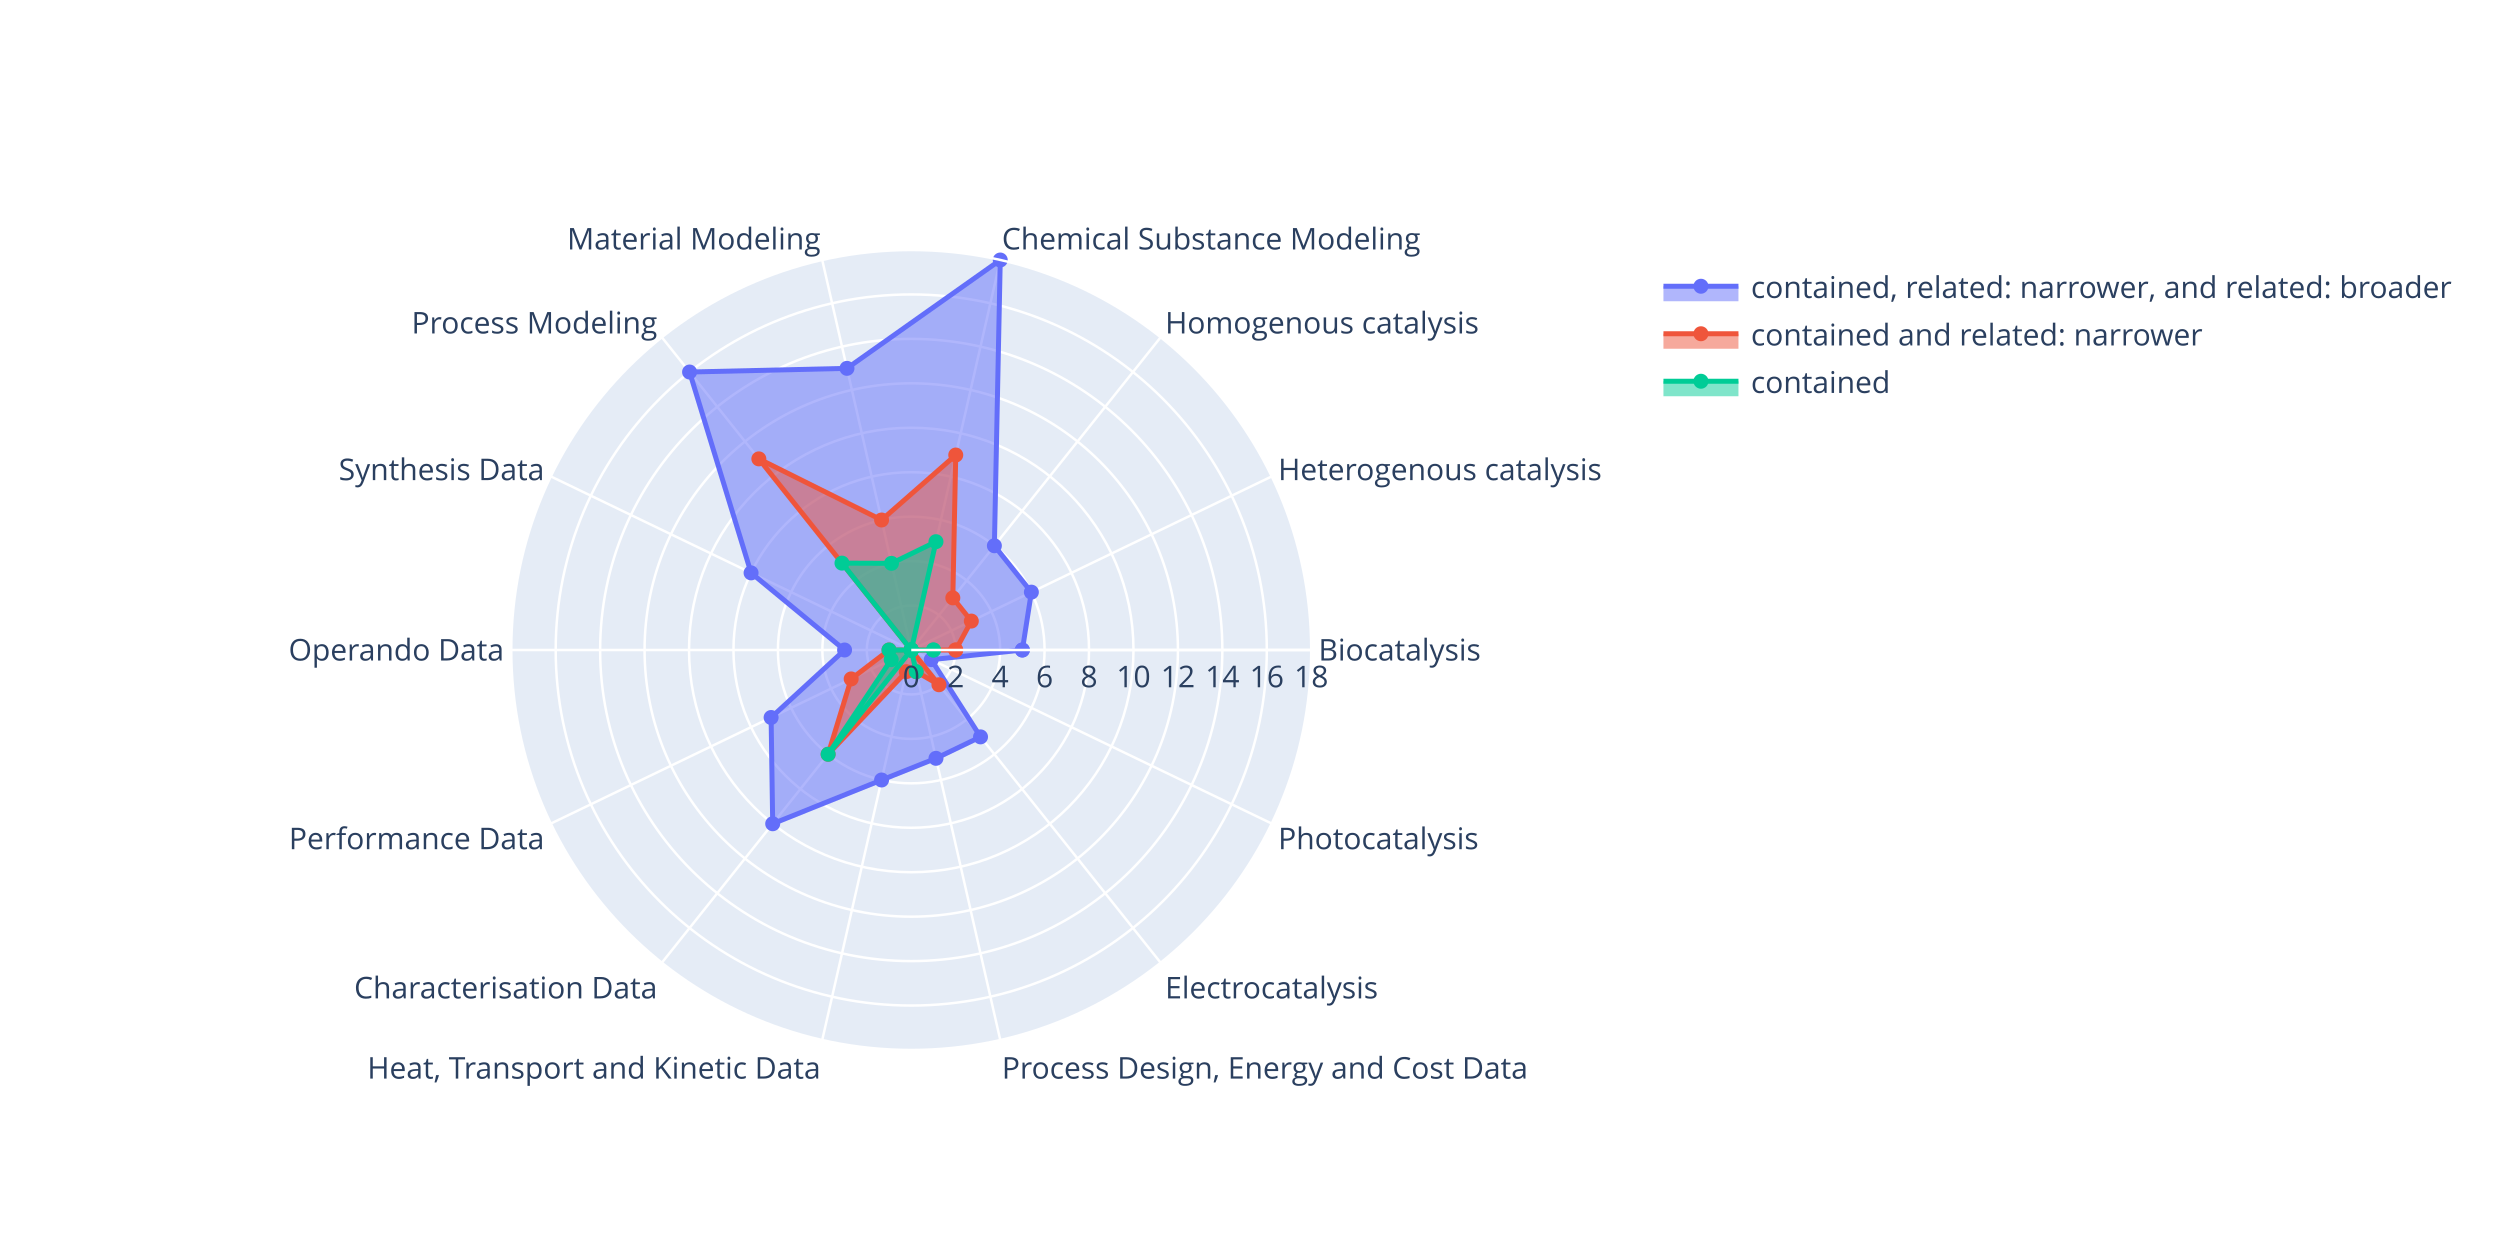
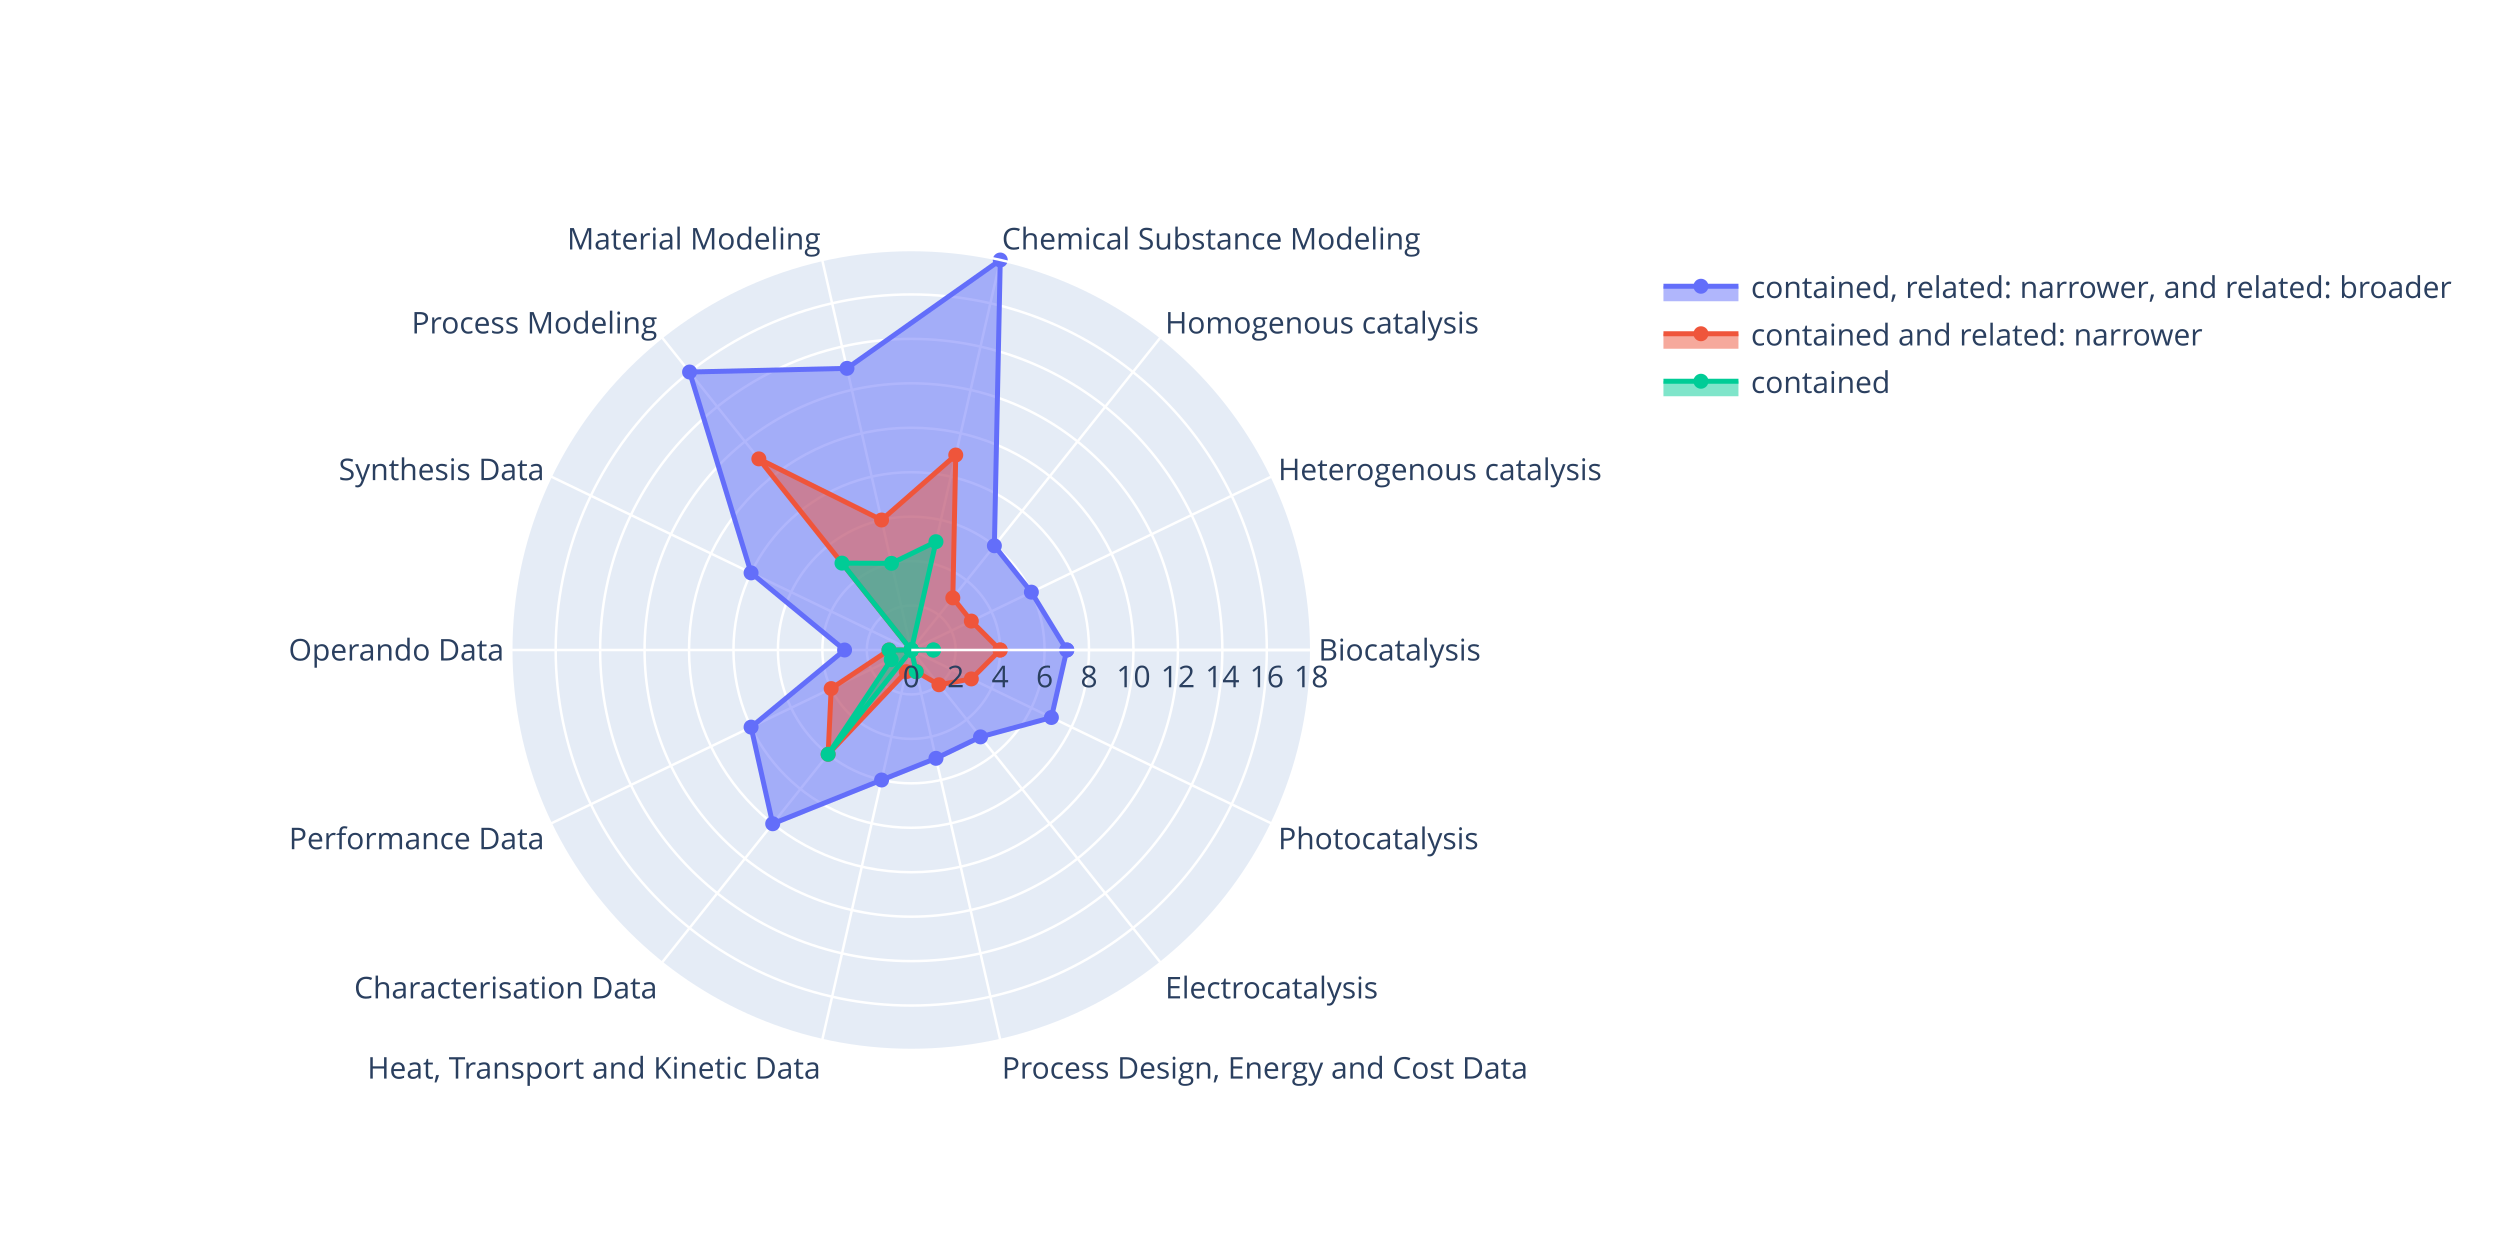
<svg xmlns="http://www.w3.org/2000/svg" class="main-svg" width="1000" height="500" style="" viewBox="0 0 1000 500">
  <rect x="0" y="0" width="1000" height="500" style="fill: rgb(255, 255, 255); fill-opacity: 1;" />
-   <defs id="defs-6ccaa4">
+   <defs id="defs-d9c2b1">
    <g class="clips">
-       <clipPath id="clip6ccaa4polar-for-traces">
+       <clipPath id="clipd9c2b1polar-for-traces">
        <path d="M160,0A160,160 0,1,0 -160,-1.9594348786357652e-14A160,160 0,1,0 160,3.9188697572715304e-14Z" transform="translate(160,160)" />
      </clipPath>
    </g>
    <g class="gradients" />
    <g class="patterns" />
  </defs>
  <g class="bglayer" />
  <g class="layer-below">
    <g class="imagelayer" />
    <g class="shapelayer" />
  </g>
  <g class="cartesianlayer" />
  <g class="polarlayer">
    <g class="polar">
      <g class="polarsublayer draglayer" />
      <g class="polarsublayer plotbg">
        <path d="M160,0A160,160 0,1,0 -160,-1.9594348786357652e-14A160,160 0,1,0 160,3.9188697572715304e-14Z" transform="translate(364.5,260)" style="fill: rgb(229, 236, 246); fill-opacity: 1;" />
      </g>
      <g class="polarsublayer backplot">
        <g class="maplayer" />
      </g>
      <g class="polarsublayer angular-grid" style="fill: none;">
        <path class="angularaxisgrid" d="M364.5,260L524.5,260" style="stroke: rgb(255, 255, 255); stroke-opacity: 1; stroke-width: 1px;" />
        <path class="angularaxisgrid" d="M364.5,260L508.655,190.579" style="stroke: rgb(255, 255, 255); stroke-opacity: 1; stroke-width: 1px;" />
        <path class="angularaxisgrid" d="M364.5,260L464.258,134.907" style="stroke: rgb(255, 255, 255); stroke-opacity: 1; stroke-width: 1px;" />
        <path class="angularaxisgrid" d="M364.5,260L400.103,104.012" style="stroke: rgb(255, 255, 255); stroke-opacity: 1; stroke-width: 1px;" />
        <path class="angularaxisgrid" d="M364.5,260L328.897,104.012" style="stroke: rgb(255, 255, 255); stroke-opacity: 1; stroke-width: 1px;" />
        <path class="angularaxisgrid" d="M364.5,260L264.742,134.907" style="stroke: rgb(255, 255, 255); stroke-opacity: 1; stroke-width: 1px;" />
        <path class="angularaxisgrid" d="M364.5,260L220.345,190.579" style="stroke: rgb(255, 255, 255); stroke-opacity: 1; stroke-width: 1px;" />
        <path class="angularaxisgrid" d="M364.5,260L204.5,260" style="stroke: rgb(255, 255, 255); stroke-opacity: 1; stroke-width: 1px;" />
        <path class="angularaxisgrid" d="M364.5,260L220.345,329.421" style="stroke: rgb(255, 255, 255); stroke-opacity: 1; stroke-width: 1px;" />
        <path class="angularaxisgrid" d="M364.5,260L264.742,385.093" style="stroke: rgb(255, 255, 255); stroke-opacity: 1; stroke-width: 1px;" />
        <path class="angularaxisgrid" d="M364.5,260L328.897,415.988" style="stroke: rgb(255, 255, 255); stroke-opacity: 1; stroke-width: 1px;" />
        <path class="angularaxisgrid" d="M364.5,260L400.103,415.988" style="stroke: rgb(255, 255, 255); stroke-opacity: 1; stroke-width: 1px;" />
        <path class="angularaxisgrid" d="M364.5,260L464.258,385.093" style="stroke: rgb(255, 255, 255); stroke-opacity: 1; stroke-width: 1px;" />
        <path class="angularaxisgrid" d="M364.5,260L508.655,329.421" style="stroke: rgb(255, 255, 255); stroke-opacity: 1; stroke-width: 1px;" />
      </g>
      <g class="polarsublayer radial-grid" transform="translate(364.5,260)" style="fill: none;">
        <path class="xgrid" d="M17.78,0A17.78,17.78 0,1,0 -17.78,-2.177422008883994e-15A17.78,17.78 0,1,0 17.78,4.354844017767988e-15Z" style="stroke: rgb(255, 255, 255); stroke-opacity: 1; stroke-width: 1px;" />
        <path class="xgrid" d="M35.56,0A35.56,35.56 0,1,0 -35.56,-4.354844017767988e-15A35.56,35.56 0,1,0 35.56,8.709688035535976e-15Z" style="stroke: rgb(255, 255, 255); stroke-opacity: 1; stroke-width: 1px;" />
        <path class="xgrid" d="M53.33,0A53.33,53.33 0,1,0 -53.33,-6.531041379852834e-15A53.33,53.33 0,1,0 53.33,1.3062082759705669e-14Z" style="stroke: rgb(255, 255, 255); stroke-opacity: 1; stroke-width: 1px;" />
        <path class="xgrid" d="M71.11,0A71.11,71.11 0,1,0 -71.11,-8.708463388736829e-15A71.11,71.11 0,1,0 71.11,1.7416926777473658e-14Z" style="stroke: rgb(255, 255, 255); stroke-opacity: 1; stroke-width: 1px;" />
        <path class="xgrid" d="M88.89,0A88.89,88.89 0,1,0 -88.89,-1.0885885397620823e-14A88.89,88.89 0,1,0 88.89,2.1771770795241646e-14Z" style="stroke: rgb(255, 255, 255); stroke-opacity: 1; stroke-width: 1px;" />
        <path class="xgrid" d="M106.67,0A106.67,106.67 0,1,0 -106.67,-1.3063307406504817e-14A106.67,106.67 0,1,0 106.67,2.6126614813009634e-14Z" style="stroke: rgb(255, 255, 255); stroke-opacity: 1; stroke-width: 1px;" />
        <path class="xgrid" d="M124.44,0A124.44,124.44 0,1,0 -124.44,-1.5239504768589664e-14A124.44,124.44 0,1,0 124.44,3.047900953717933e-14Z" style="stroke: rgb(255, 255, 255); stroke-opacity: 1; stroke-width: 1px;" />
        <path class="xgrid" d="M142.22,0A142.22,142.22 0,1,0 -142.22,-1.7416926777473658e-14A142.22,142.22 0,1,0 142.22,3.4833853554947316e-14Z" style="stroke: rgb(255, 255, 255); stroke-opacity: 1; stroke-width: 1px;" />
      </g>
      <g class="polarsublayer frontplot" transform="translate(204.5,100)">
        <g class="barlayer" />
        <g class="scatterlayer">
-           <g class="trace scatter trace0990b7" style="stroke-miterlimit: 2; opacity: 1;">
-             <g class="fills" clip-path="url(#clip6ccaa4polar-for-traces)">
+           <g class="trace scatter trace050fed" style="stroke-miterlimit: 2; opacity: 1;">
+             <g class="fills" clip-path="url(#clipd9c2b1polar-for-traces)">
              <g>
-                 <path class="js-fill" d="M204.44,160L208.05,136.86L193.25,118.3L195.6,4.01L134.29,47.34L71.33,48.81L95.93,129.15L133.33,160L103.94,187L104.58,229.5L148.13,212L169.89,203.33L187.71,194.75L168.01,163.86L204.44,160Z" style="fill: rgb(99, 110, 250); fill-opacity: 0.5; stroke-width: 0;" />
+                 <path class="js-fill" d="M222.22,160L208.05,136.86L193.25,118.3L195.6,4.01L134.29,47.34L71.33,48.81L95.93,129.15L133.33,160L95.93,190.85L104.58,229.5L148.13,212L169.89,203.33L187.71,194.75L216.06,187L222.22,160Z" style="fill: rgb(99, 110, 250); fill-opacity: 0.5; stroke-width: 0;" />
              </g>
            </g>
            <g class="errorbars" />
            <g class="lines">
-               <path class="js-line" d="M204.44,160L208.05,136.86L193.25,118.3L195.6,4.01L134.29,47.34L71.33,48.81L95.93,129.15L133.33,160L103.94,187L104.58,229.5L148.13,212L169.89,203.33L187.71,194.75L168.01,163.86L204.44,160" clip-path="url(#clip6ccaa4polar-for-traces)" style="vector-effect: non-scaling-stroke; fill: none; stroke: rgb(99, 110, 250); stroke-opacity: 1; stroke-width: 2px; opacity: 1;" />
+               <path class="js-line" d="M222.22,160L208.05,136.86L193.25,118.3L195.6,4.01L134.29,47.34L71.33,48.81L95.93,129.15L133.33,160L95.93,190.85L104.58,229.5L148.13,212L169.89,203.33L187.71,194.75L216.06,187L222.22,160" clip-path="url(#clipd9c2b1polar-for-traces)" style="vector-effect: non-scaling-stroke; fill: none; stroke: rgb(99, 110, 250); stroke-opacity: 1; stroke-width: 2px; opacity: 1;" />
            </g>
            <g class="points">
-               <path class="point" transform="translate(204.44,160)" d="M3,0A3,3 0 1,1 0,-3A3,3 0 0,1 3,0Z" style="opacity: 1; stroke-width: 0px; fill: rgb(99, 110, 250); fill-opacity: 1;" />
+               <path class="point" transform="translate(222.22,160)" d="M3,0A3,3 0 1,1 0,-3A3,3 0 0,1 3,0Z" style="opacity: 1; stroke-width: 0px; fill: rgb(99, 110, 250); fill-opacity: 1;" />
              <path class="point" transform="translate(208.05,136.86)" d="M3,0A3,3 0 1,1 0,-3A3,3 0 0,1 3,0Z" style="opacity: 1; stroke-width: 0px; fill: rgb(99, 110, 250); fill-opacity: 1;" />
              <path class="point" transform="translate(193.25,118.3)" d="M3,0A3,3 0 1,1 0,-3A3,3 0 0,1 3,0Z" style="opacity: 1; stroke-width: 0px; fill: rgb(99, 110, 250); fill-opacity: 1;" />
              <path class="point" transform="translate(195.6,4.01)" d="M3,0A3,3 0 1,1 0,-3A3,3 0 0,1 3,0Z" style="opacity: 1; stroke-width: 0px; fill: rgb(99, 110, 250); fill-opacity: 1;" />
              <path class="point" transform="translate(134.29,47.34)" d="M3,0A3,3 0 1,1 0,-3A3,3 0 0,1 3,0Z" style="opacity: 1; stroke-width: 0px; fill: rgb(99, 110, 250); fill-opacity: 1;" />
              <path class="point" transform="translate(71.33,48.81)" d="M3,0A3,3 0 1,1 0,-3A3,3 0 0,1 3,0Z" style="opacity: 1; stroke-width: 0px; fill: rgb(99, 110, 250); fill-opacity: 1;" />
              <path class="point" transform="translate(95.93,129.15)" d="M3,0A3,3 0 1,1 0,-3A3,3 0 0,1 3,0Z" style="opacity: 1; stroke-width: 0px; fill: rgb(99, 110, 250); fill-opacity: 1;" />
              <path class="point" transform="translate(133.33,160)" d="M3,0A3,3 0 1,1 0,-3A3,3 0 0,1 3,0Z" style="opacity: 1; stroke-width: 0px; fill: rgb(99, 110, 250); fill-opacity: 1;" />
-               <path class="point" transform="translate(103.94,187)" d="M3,0A3,3 0 1,1 0,-3A3,3 0 0,1 3,0Z" style="opacity: 1; stroke-width: 0px; fill: rgb(99, 110, 250); fill-opacity: 1;" />
+               <path class="point" transform="translate(95.93,190.85)" d="M3,0A3,3 0 1,1 0,-3A3,3 0 0,1 3,0Z" style="opacity: 1; stroke-width: 0px; fill: rgb(99, 110, 250); fill-opacity: 1;" />
              <path class="point" transform="translate(104.58,229.5)" d="M3,0A3,3 0 1,1 0,-3A3,3 0 0,1 3,0Z" style="opacity: 1; stroke-width: 0px; fill: rgb(99, 110, 250); fill-opacity: 1;" />
              <path class="point" transform="translate(148.13,212)" d="M3,0A3,3 0 1,1 0,-3A3,3 0 0,1 3,0Z" style="opacity: 1; stroke-width: 0px; fill: rgb(99, 110, 250); fill-opacity: 1;" />
              <path class="point" transform="translate(169.89,203.33)" d="M3,0A3,3 0 1,1 0,-3A3,3 0 0,1 3,0Z" style="opacity: 1; stroke-width: 0px; fill: rgb(99, 110, 250); fill-opacity: 1;" />
              <path class="point" transform="translate(187.71,194.75)" d="M3,0A3,3 0 1,1 0,-3A3,3 0 0,1 3,0Z" style="opacity: 1; stroke-width: 0px; fill: rgb(99, 110, 250); fill-opacity: 1;" />
-               <path class="point" transform="translate(168.01,163.86)" d="M3,0A3,3 0 1,1 0,-3A3,3 0 0,1 3,0Z" style="opacity: 1; stroke-width: 0px; fill: rgb(99, 110, 250); fill-opacity: 1;" />
-               <path class="point" transform="translate(204.44,160)" d="M3,0A3,3 0 1,1 0,-3A3,3 0 0,1 3,0Z" style="opacity: 1; stroke-width: 0px; fill: rgb(99, 110, 250); fill-opacity: 1;" />
+               <path class="point" transform="translate(216.06,187)" d="M3,0A3,3 0 1,1 0,-3A3,3 0 0,1 3,0Z" style="opacity: 1; stroke-width: 0px; fill: rgb(99, 110, 250); fill-opacity: 1;" />
+               <path class="point" transform="translate(222.22,160)" d="M3,0A3,3 0 1,1 0,-3A3,3 0 0,1 3,0Z" style="opacity: 1; stroke-width: 0px; fill: rgb(99, 110, 250); fill-opacity: 1;" />
            </g>
            <g class="text" />
          </g>
-           <g class="trace scatter trace496b9e" style="stroke-miterlimit: 2; opacity: 1;">
-             <g class="fills" clip-path="url(#clip6ccaa4polar-for-traces)">
+           <g class="trace scatter tracea5c81f" style="stroke-miterlimit: 2; opacity: 1;">
+             <g class="fills" clip-path="url(#clipd9c2b1polar-for-traces)">
              <g>
-                 <path class="js-fill" d="M177.78,160L184.03,148.43L176.63,139.15L177.8,82.01L148.13,108L99.04,83.55L160,160L151.11,160L135.97,171.57L126.75,201.7L158.02,168.67L161.98,168.67L171.08,173.9L160,160L177.78,160Z" style="fill: rgb(239, 85, 59); fill-opacity: 0.5; stroke-width: 0;" />
+                 <path class="js-fill" d="M195.56,160L184.03,148.43L176.63,139.15L177.8,82.01L148.13,108L99.04,83.55L160,160L151.11,160L127.97,175.43L126.75,201.7L158.02,168.67L161.98,168.67L171.08,173.9L184.03,171.57L195.56,160Z" style="fill: rgb(239, 85, 59); fill-opacity: 0.5; stroke-width: 0;" />
              </g>
            </g>
            <g class="errorbars" />
            <g class="lines">
-               <path class="js-line" d="M177.78,160L184.03,148.43L176.63,139.15L177.8,82.01L148.13,108L99.04,83.55L160,160L151.11,160L135.97,171.57L126.75,201.7L158.02,168.67L161.98,168.67L171.08,173.9L160,160L177.78,160" clip-path="url(#clip6ccaa4polar-for-traces)" style="vector-effect: non-scaling-stroke; fill: none; stroke: rgb(239, 85, 59); stroke-opacity: 1; stroke-width: 2px; opacity: 1;" />
+               <path class="js-line" d="M195.56,160L184.03,148.43L176.63,139.15L177.8,82.01L148.13,108L99.04,83.55L160,160L151.11,160L127.97,175.43L126.75,201.7L158.02,168.67L161.98,168.67L171.08,173.9L184.03,171.57L195.56,160" clip-path="url(#clipd9c2b1polar-for-traces)" style="vector-effect: non-scaling-stroke; fill: none; stroke: rgb(239, 85, 59); stroke-opacity: 1; stroke-width: 2px; opacity: 1;" />
            </g>
            <g class="points">
-               <path class="point" transform="translate(177.78,160)" d="M3,0A3,3 0 1,1 0,-3A3,3 0 0,1 3,0Z" style="opacity: 1; stroke-width: 0px; fill: rgb(239, 85, 59); fill-opacity: 1;" />
+               <path class="point" transform="translate(195.56,160)" d="M3,0A3,3 0 1,1 0,-3A3,3 0 0,1 3,0Z" style="opacity: 1; stroke-width: 0px; fill: rgb(239, 85, 59); fill-opacity: 1;" />
              <path class="point" transform="translate(184.03,148.43)" d="M3,0A3,3 0 1,1 0,-3A3,3 0 0,1 3,0Z" style="opacity: 1; stroke-width: 0px; fill: rgb(239, 85, 59); fill-opacity: 1;" />
              <path class="point" transform="translate(176.63,139.15)" d="M3,0A3,3 0 1,1 0,-3A3,3 0 0,1 3,0Z" style="opacity: 1; stroke-width: 0px; fill: rgb(239, 85, 59); fill-opacity: 1;" />
              <path class="point" transform="translate(177.8,82.01)" d="M3,0A3,3 0 1,1 0,-3A3,3 0 0,1 3,0Z" style="opacity: 1; stroke-width: 0px; fill: rgb(239, 85, 59); fill-opacity: 1;" />
              <path class="point" transform="translate(148.13,108)" d="M3,0A3,3 0 1,1 0,-3A3,3 0 0,1 3,0Z" style="opacity: 1; stroke-width: 0px; fill: rgb(239, 85, 59); fill-opacity: 1;" />
              <path class="point" transform="translate(99.04,83.55)" d="M3,0A3,3 0 1,1 0,-3A3,3 0 0,1 3,0Z" style="opacity: 1; stroke-width: 0px; fill: rgb(239, 85, 59); fill-opacity: 1;" />
              <path class="point" transform="translate(160,160)" d="M3,0A3,3 0 1,1 0,-3A3,3 0 0,1 3,0Z" style="opacity: 1; stroke-width: 0px; fill: rgb(239, 85, 59); fill-opacity: 1;" />
              <path class="point" transform="translate(151.11,160)" d="M3,0A3,3 0 1,1 0,-3A3,3 0 0,1 3,0Z" style="opacity: 1; stroke-width: 0px; fill: rgb(239, 85, 59); fill-opacity: 1;" />
-               <path class="point" transform="translate(135.97,171.57)" d="M3,0A3,3 0 1,1 0,-3A3,3 0 0,1 3,0Z" style="opacity: 1; stroke-width: 0px; fill: rgb(239, 85, 59); fill-opacity: 1;" />
+               <path class="point" transform="translate(127.97,175.43)" d="M3,0A3,3 0 1,1 0,-3A3,3 0 0,1 3,0Z" style="opacity: 1; stroke-width: 0px; fill: rgb(239, 85, 59); fill-opacity: 1;" />
              <path class="point" transform="translate(126.75,201.7)" d="M3,0A3,3 0 1,1 0,-3A3,3 0 0,1 3,0Z" style="opacity: 1; stroke-width: 0px; fill: rgb(239, 85, 59); fill-opacity: 1;" />
              <path class="point" transform="translate(158.02,168.67)" d="M3,0A3,3 0 1,1 0,-3A3,3 0 0,1 3,0Z" style="opacity: 1; stroke-width: 0px; fill: rgb(239, 85, 59); fill-opacity: 1;" />
              <path class="point" transform="translate(161.98,168.67)" d="M3,0A3,3 0 1,1 0,-3A3,3 0 0,1 3,0Z" style="opacity: 1; stroke-width: 0px; fill: rgb(239, 85, 59); fill-opacity: 1;" />
              <path class="point" transform="translate(171.08,173.9)" d="M3,0A3,3 0 1,1 0,-3A3,3 0 0,1 3,0Z" style="opacity: 1; stroke-width: 0px; fill: rgb(239, 85, 59); fill-opacity: 1;" />
-               <path class="point" transform="translate(160,160)" d="M3,0A3,3 0 1,1 0,-3A3,3 0 0,1 3,0Z" style="opacity: 1; stroke-width: 0px; fill: rgb(239, 85, 59); fill-opacity: 1;" />
-               <path class="point" transform="translate(177.78,160)" d="M3,0A3,3 0 1,1 0,-3A3,3 0 0,1 3,0Z" style="opacity: 1; stroke-width: 0px; fill: rgb(239, 85, 59); fill-opacity: 1;" />
+               <path class="point" transform="translate(184.03,171.57)" d="M3,0A3,3 0 1,1 0,-3A3,3 0 0,1 3,0Z" style="opacity: 1; stroke-width: 0px; fill: rgb(239, 85, 59); fill-opacity: 1;" />
+               <path class="point" transform="translate(195.56,160)" d="M3,0A3,3 0 1,1 0,-3A3,3 0 0,1 3,0Z" style="opacity: 1; stroke-width: 0px; fill: rgb(239, 85, 59); fill-opacity: 1;" />
            </g>
            <g class="text" />
          </g>
-           <g class="trace scatter traceb87997" style="stroke-miterlimit: 2; opacity: 1;">
-             <g class="fills" clip-path="url(#clip6ccaa4polar-for-traces)">
+           <g class="trace scatter trace73b54c" style="stroke-miterlimit: 2; opacity: 1;">
+             <g class="fills" clip-path="url(#clipd9c2b1polar-for-traces)">
              <g>
                <path class="js-fill" d="M168.89,160L160,160L160,160L169.89,116.67L152.09,125.34L132.29,125.25L160,160L151.11,160L151.99,163.86L126.75,201.7L160,160L161.98,168.67L160,160L160,160L168.89,160Z" style="fill: rgb(0, 204, 150); fill-opacity: 0.5; stroke-width: 0;" />
              </g>
            </g>
            <g class="errorbars" />
            <g class="lines">
-               <path class="js-line" d="M168.89,160L160,160L160,160L169.89,116.67L152.09,125.34L132.29,125.25L160,160L151.11,160L151.99,163.86L126.75,201.7L160,160L161.98,168.67L160,160L160,160L168.89,160" clip-path="url(#clip6ccaa4polar-for-traces)" style="vector-effect: non-scaling-stroke; fill: none; stroke: rgb(0, 204, 150); stroke-opacity: 1; stroke-width: 2px; opacity: 1;" />
+               <path class="js-line" d="M168.89,160L160,160L160,160L169.89,116.67L152.09,125.34L132.29,125.25L160,160L151.11,160L151.99,163.86L126.75,201.7L160,160L161.98,168.67L160,160L160,160L168.89,160" clip-path="url(#clipd9c2b1polar-for-traces)" style="vector-effect: non-scaling-stroke; fill: none; stroke: rgb(0, 204, 150); stroke-opacity: 1; stroke-width: 2px; opacity: 1;" />
            </g>
            <g class="points">
              <path class="point" transform="translate(168.89,160)" d="M3,0A3,3 0 1,1 0,-3A3,3 0 0,1 3,0Z" style="opacity: 1; stroke-width: 0px; fill: rgb(0, 204, 150); fill-opacity: 1;" />
              <path class="point" transform="translate(160,160)" d="M3,0A3,3 0 1,1 0,-3A3,3 0 0,1 3,0Z" style="opacity: 1; stroke-width: 0px; fill: rgb(0, 204, 150); fill-opacity: 1;" />
              <path class="point" transform="translate(160,160)" d="M3,0A3,3 0 1,1 0,-3A3,3 0 0,1 3,0Z" style="opacity: 1; stroke-width: 0px; fill: rgb(0, 204, 150); fill-opacity: 1;" />
              <path class="point" transform="translate(169.89,116.67)" d="M3,0A3,3 0 1,1 0,-3A3,3 0 0,1 3,0Z" style="opacity: 1; stroke-width: 0px; fill: rgb(0, 204, 150); fill-opacity: 1;" />
              <path class="point" transform="translate(152.09,125.34)" d="M3,0A3,3 0 1,1 0,-3A3,3 0 0,1 3,0Z" style="opacity: 1; stroke-width: 0px; fill: rgb(0, 204, 150); fill-opacity: 1;" />
              <path class="point" transform="translate(132.29,125.25)" d="M3,0A3,3 0 1,1 0,-3A3,3 0 0,1 3,0Z" style="opacity: 1; stroke-width: 0px; fill: rgb(0, 204, 150); fill-opacity: 1;" />
              <path class="point" transform="translate(160,160)" d="M3,0A3,3 0 1,1 0,-3A3,3 0 0,1 3,0Z" style="opacity: 1; stroke-width: 0px; fill: rgb(0, 204, 150); fill-opacity: 1;" />
              <path class="point" transform="translate(151.11,160)" d="M3,0A3,3 0 1,1 0,-3A3,3 0 0,1 3,0Z" style="opacity: 1; stroke-width: 0px; fill: rgb(0, 204, 150); fill-opacity: 1;" />
              <path class="point" transform="translate(151.99,163.86)" d="M3,0A3,3 0 1,1 0,-3A3,3 0 0,1 3,0Z" style="opacity: 1; stroke-width: 0px; fill: rgb(0, 204, 150); fill-opacity: 1;" />
              <path class="point" transform="translate(126.75,201.7)" d="M3,0A3,3 0 1,1 0,-3A3,3 0 0,1 3,0Z" style="opacity: 1; stroke-width: 0px; fill: rgb(0, 204, 150); fill-opacity: 1;" />
              <path class="point" transform="translate(160,160)" d="M3,0A3,3 0 1,1 0,-3A3,3 0 0,1 3,0Z" style="opacity: 1; stroke-width: 0px; fill: rgb(0, 204, 150); fill-opacity: 1;" />
              <path class="point" transform="translate(161.98,168.67)" d="M3,0A3,3 0 1,1 0,-3A3,3 0 0,1 3,0Z" style="opacity: 1; stroke-width: 0px; fill: rgb(0, 204, 150); fill-opacity: 1;" />
              <path class="point" transform="translate(160,160)" d="M3,0A3,3 0 1,1 0,-3A3,3 0 0,1 3,0Z" style="opacity: 1; stroke-width: 0px; fill: rgb(0, 204, 150); fill-opacity: 1;" />
              <path class="point" transform="translate(160,160)" d="M3,0A3,3 0 1,1 0,-3A3,3 0 0,1 3,0Z" style="opacity: 1; stroke-width: 0px; fill: rgb(0, 204, 150); fill-opacity: 1;" />
              <path class="point" transform="translate(168.89,160)" d="M3,0A3,3 0 1,1 0,-3A3,3 0 0,1 3,0Z" style="opacity: 1; stroke-width: 0px; fill: rgb(0, 204, 150); fill-opacity: 1;" />
            </g>
            <g class="text" />
          </g>
        </g>
      </g>
      <g class="polarsublayer angular-line">
        <path d="M160,0A160,160 0,1,0 -160,-1.9594348786357652e-14A160,160 0,1,0 160,3.9188697572715304e-14Z" transform="translate(364.5,260)" stroke-width="1" style="fill: none; stroke: rgb(255, 255, 255); stroke-opacity: 1;" />
      </g>
      <g class="polarsublayer radial-line">
        <line x1="0" y1="0" x2="160" y2="0" transform="translate(364.5,260)" stroke-width="1" style="fill: none; stroke: rgb(255, 255, 255); stroke-opacity: 1;" />
      </g>
      <g class="polarsublayer angular-axis">
        <g class="angularaxistick">
          <text text-anchor="start" x="2.9" y="4.2" transform="translate(524.5,260)" style="font-family: 'Open Sans', verdana, arial, sans-serif; font-size: 12px; fill: rgb(42, 63, 95); fill-opacity: 1; white-space: pre; opacity: 1;">Biocatalysis</text>
        </g>
        <g class="angularaxistick">
          <text text-anchor="start" x="2.613" y="1.484" transform="translate(508.655,190.5786)" style="font-family: 'Open Sans', verdana, arial, sans-serif; font-size: 12px; fill: rgb(42, 63, 95); fill-opacity: 1; white-space: pre; opacity: 1;">Heterogenous catalysis</text>
        </g>
        <g class="angularaxistick">
          <text text-anchor="start" x="1.808" y="-1.525" transform="translate(464.2584,134.907)" style="font-family: 'Open Sans', verdana, arial, sans-serif; font-size: 12px; fill: rgb(42, 63, 95); fill-opacity: 1; white-space: pre; opacity: 1;">Homogenous catalysis</text>
        </g>
        <g class="angularaxistick">
          <text text-anchor="start" x="0.645" y="-4.233" transform="translate(400.1033,104.0115)" style="font-family: 'Open Sans', verdana, arial, sans-serif; font-size: 12px; fill: rgb(42, 63, 95); fill-opacity: 1; white-space: pre; opacity: 1;">Chemical Substance Modeling</text>
        </g>
        <g class="angularaxistick">
          <text text-anchor="end" x="-0.645" y="-4.233" transform="translate(328.8967,104.0115)" style="font-family: 'Open Sans', verdana, arial, sans-serif; font-size: 12px; fill: rgb(42, 63, 95); fill-opacity: 1; white-space: pre; opacity: 1;">Material Modeling</text>
        </g>
        <g class="angularaxistick">
          <text text-anchor="end" x="-1.808" y="-1.525" transform="translate(264.7416,134.907)" style="font-family: 'Open Sans', verdana, arial, sans-serif; font-size: 12px; fill: rgb(42, 63, 95); fill-opacity: 1; white-space: pre; opacity: 1;">Process Modeling</text>
        </g>
        <g class="angularaxistick">
          <text text-anchor="end" x="-2.613" y="1.484" transform="translate(220.345,190.5786)" style="font-family: 'Open Sans', verdana, arial, sans-serif; font-size: 12px; fill: rgb(42, 63, 95); fill-opacity: 1; white-space: pre; opacity: 1;">Synthesis Data</text>
        </g>
        <g class="angularaxistick">
          <text text-anchor="end" x="-2.9" y="4.2" transform="translate(204.5,260)" style="font-family: 'Open Sans', verdana, arial, sans-serif; font-size: 12px; fill: rgb(42, 63, 95); fill-opacity: 1; white-space: pre; opacity: 1;">Operando Data</text>
        </g>
        <g class="angularaxistick">
          <text text-anchor="end" x="-2.613" y="10.249" transform="translate(220.345,329.4214)" style="font-family: 'Open Sans', verdana, arial, sans-serif; font-size: 12px; fill: rgb(42, 63, 95); fill-opacity: 1; white-space: pre; opacity: 1;">Performance Data</text>
        </g>
        <g class="angularaxistick">
          <text text-anchor="end" x="-1.808" y="14.268" transform="translate(264.7416,385.093)" style="font-family: 'Open Sans', verdana, arial, sans-serif; font-size: 12px; fill: rgb(42, 63, 95); fill-opacity: 1; white-space: pre; opacity: 1;">Characterisation Data</text>
        </g>
        <g class="angularaxistick">
          <text text-anchor="end" x="-0.645" y="15.461" transform="translate(328.8967,415.9885)" style="font-family: 'Open Sans', verdana, arial, sans-serif; font-size: 12px; fill: rgb(42, 63, 95); fill-opacity: 1; white-space: pre; opacity: 1;">Heat, Transport and Kinetic Data</text>
        </g>
        <g class="angularaxistick">
          <text text-anchor="start" x="0.645" y="15.461" transform="translate(400.1033,415.9885)" style="font-family: 'Open Sans', verdana, arial, sans-serif; font-size: 12px; fill: rgb(42, 63, 95); fill-opacity: 1; white-space: pre; opacity: 1;">Process Design, Energy and Cost Data</text>
        </g>
        <g class="angularaxistick">
          <text text-anchor="start" x="1.808" y="14.268" transform="translate(464.2584,385.093)" style="font-family: 'Open Sans', verdana, arial, sans-serif; font-size: 12px; fill: rgb(42, 63, 95); fill-opacity: 1; white-space: pre; opacity: 1;">Electrocatalysis</text>
        </g>
        <g class="angularaxistick">
          <text text-anchor="start" x="2.613" y="10.249" transform="translate(508.655,329.4214)" style="font-family: 'Open Sans', verdana, arial, sans-serif; font-size: 12px; fill: rgb(42, 63, 95); fill-opacity: 1; white-space: pre; opacity: 1;">Photocatalysis</text>
        </g>
      </g>
      <g class="polarsublayer radial-axis" transform="translate(364.5,260)">
        <g class="xtick">
          <text text-anchor="middle" x="0" y="14.9" transform="" style="font-family: 'Open Sans', verdana, arial, sans-serif; font-size: 12px; fill: rgb(42, 63, 95); fill-opacity: 1; white-space: pre; opacity: 1;">0</text>
        </g>
        <g class="xtick">
          <text text-anchor="middle" x="0" y="14.9" transform="translate(17.78,0)" style="font-family: 'Open Sans', verdana, arial, sans-serif; font-size: 12px; fill: rgb(42, 63, 95); fill-opacity: 1; white-space: pre; opacity: 1;">2</text>
        </g>
        <g class="xtick">
          <text text-anchor="middle" x="0" y="14.9" transform="translate(35.56,0)" style="font-family: 'Open Sans', verdana, arial, sans-serif; font-size: 12px; fill: rgb(42, 63, 95); fill-opacity: 1; white-space: pre; opacity: 1;">4</text>
        </g>
        <g class="xtick">
          <text text-anchor="middle" x="0" y="14.9" transform="translate(53.33,0)" style="font-family: 'Open Sans', verdana, arial, sans-serif; font-size: 12px; fill: rgb(42, 63, 95); fill-opacity: 1; white-space: pre; opacity: 1;">6</text>
        </g>
        <g class="xtick">
          <text text-anchor="middle" x="0" y="14.9" transform="translate(71.11,0)" style="font-family: 'Open Sans', verdana, arial, sans-serif; font-size: 12px; fill: rgb(42, 63, 95); fill-opacity: 1; white-space: pre; opacity: 1;">8</text>
        </g>
        <g class="xtick">
          <text text-anchor="middle" x="0" y="14.9" transform="translate(88.89,0)" style="font-family: 'Open Sans', verdana, arial, sans-serif; font-size: 12px; fill: rgb(42, 63, 95); fill-opacity: 1; white-space: pre; opacity: 1;">10</text>
        </g>
        <g class="xtick">
          <text text-anchor="middle" x="0" y="14.9" transform="translate(106.67,0)" style="font-family: 'Open Sans', verdana, arial, sans-serif; font-size: 12px; fill: rgb(42, 63, 95); fill-opacity: 1; white-space: pre; opacity: 1;">12</text>
        </g>
        <g class="xtick">
          <text text-anchor="middle" x="0" y="14.9" transform="translate(124.44,0)" style="font-family: 'Open Sans', verdana, arial, sans-serif; font-size: 12px; fill: rgb(42, 63, 95); fill-opacity: 1; white-space: pre; opacity: 1;">14</text>
        </g>
        <g class="xtick">
          <text text-anchor="middle" x="0" y="14.9" transform="translate(142.22,0)" style="font-family: 'Open Sans', verdana, arial, sans-serif; font-size: 12px; fill: rgb(42, 63, 95); fill-opacity: 1; white-space: pre; opacity: 1;">16</text>
        </g>
        <g class="xtick">
          <text text-anchor="middle" x="0" y="14.9" transform="translate(160,0)" style="font-family: 'Open Sans', verdana, arial, sans-serif; font-size: 12px; fill: rgb(42, 63, 95); fill-opacity: 1; white-space: pre; opacity: 1;">18</text>
        </g>
      </g>
    </g>
  </g>
  <g class="smithlayer" />
  <g class="ternarylayer" />
  <g class="geolayer" />
  <g class="funnelarealayer" />
  <g class="pielayer" />
  <g class="iciclelayer" />
  <g class="treemaplayer" />
  <g class="sunburstlayer" />
  <g class="glimages" />
-   <defs id="topdefs-6ccaa4">
+   <defs id="topdefs-d9c2b1">
    <g class="clips" />
-     <clipPath id="legend6ccaa4">
+     <clipPath id="legendd9c2b1">
      <rect width="328" height="67" x="0" y="0" />
    </clipPath>
  </defs>
  <g class="layer-above">
    <g class="imagelayer" />
    <g class="shapelayer" />
  </g>
  <g class="infolayer">
    <g class="legend" pointer-events="all" transform="translate(660.38,100)">
      <rect class="bg" shape-rendering="crispEdges" width="328" height="67" x="0" y="0" style="stroke: rgb(68, 68, 68); stroke-opacity: 1; fill: rgb(255, 255, 255); fill-opacity: 1; stroke-width: 0px;" />
-       <g class="scrollbox" transform="" clip-path="url(#legend6ccaa4)">
+       <g class="scrollbox" transform="" clip-path="url(#legendd9c2b1)">
        <g class="groups">
          <g class="traces" transform="translate(0,14.5)" style="opacity: 1;">
            <text class="legendtext" text-anchor="start" x="40" y="4.68" style="font-family: 'Open Sans', verdana, arial, sans-serif; font-size: 12px; fill: rgb(42, 63, 95); fill-opacity: 1; white-space: pre;">contained, related: narrower, and related: broader</text>
            <g class="layers" style="opacity: 1;">
              <g class="legendfill">
                <path class="js-fill" d="M5,0h30v6h-30z" style="stroke-width: 0; fill: rgb(99, 110, 250); fill-opacity: 0.5;" />
              </g>
              <g class="legendlines">
                <path class="js-line" d="M5,0h30" style="fill: none; stroke: rgb(99, 110, 250); stroke-opacity: 1; stroke-width: 2px;" />
              </g>
              <g class="legendsymbols">
                <g class="legendpoints">
                  <path class="scatterpts" transform="translate(20,0)" d="M3,0A3,3 0 1,1 0,-3A3,3 0 0,1 3,0Z" style="opacity: 1; stroke-width: 0px; fill: rgb(99, 110, 250); fill-opacity: 1;" />
                </g>
              </g>
            </g>
            <rect class="legendtoggle" x="0" y="-9.5" width="322.609" height="19" style="fill: rgb(0, 0, 0); fill-opacity: 0;" />
          </g>
          <g class="traces" transform="translate(0,33.5)" style="opacity: 1;">
            <text class="legendtext" text-anchor="start" x="40" y="4.68" style="font-family: 'Open Sans', verdana, arial, sans-serif; font-size: 12px; fill: rgb(42, 63, 95); fill-opacity: 1; white-space: pre;">contained and related: narrower</text>
            <g class="layers" style="opacity: 1;">
              <g class="legendfill">
                <path class="js-fill" d="M5,0h30v6h-30z" style="stroke-width: 0; fill: rgb(239, 85, 59); fill-opacity: 0.5;" />
              </g>
              <g class="legendlines">
                <path class="js-line" d="M5,0h30" style="fill: none; stroke: rgb(239, 85, 59); stroke-opacity: 1; stroke-width: 2px;" />
              </g>
              <g class="legendsymbols">
                <g class="legendpoints">
                  <path class="scatterpts" transform="translate(20,0)" d="M3,0A3,3 0 1,1 0,-3A3,3 0 0,1 3,0Z" style="opacity: 1; stroke-width: 0px; fill: rgb(239, 85, 59); fill-opacity: 1;" />
                </g>
              </g>
            </g>
            <rect class="legendtoggle" x="0" y="-9.5" width="322.609" height="19" style="fill: rgb(0, 0, 0); fill-opacity: 0;" />
          </g>
          <g class="traces" transform="translate(0,52.5)" style="opacity: 1;">
            <text class="legendtext" text-anchor="start" x="40" y="4.68" style="font-family: 'Open Sans', verdana, arial, sans-serif; font-size: 12px; fill: rgb(42, 63, 95); fill-opacity: 1; white-space: pre;">contained</text>
            <g class="layers" style="opacity: 1;">
              <g class="legendfill">
                <path class="js-fill" d="M5,0h30v6h-30z" style="stroke-width: 0; fill: rgb(0, 204, 150); fill-opacity: 0.5;" />
              </g>
              <g class="legendlines">
                <path class="js-line" d="M5,0h30" style="fill: none; stroke: rgb(0, 204, 150); stroke-opacity: 1; stroke-width: 2px;" />
              </g>
              <g class="legendsymbols">
                <g class="legendpoints">
                  <path class="scatterpts" transform="translate(20,0)" d="M3,0A3,3 0 1,1 0,-3A3,3 0 0,1 3,0Z" style="opacity: 1; stroke-width: 0px; fill: rgb(0, 204, 150); fill-opacity: 1;" />
                </g>
              </g>
            </g>
            <rect class="legendtoggle" x="0" y="-9.5" width="322.609" height="19" style="fill: rgb(0, 0, 0); fill-opacity: 0;" />
          </g>
        </g>
      </g>
      <rect class="scrollbar" rx="20" ry="3" width="0" height="0" x="0" y="0" style="fill: rgb(128, 139, 164); fill-opacity: 1;" />
    </g>
    <g class="g-gtitle" />
    <g class="g-polartitle" />
  </g>
</svg>
